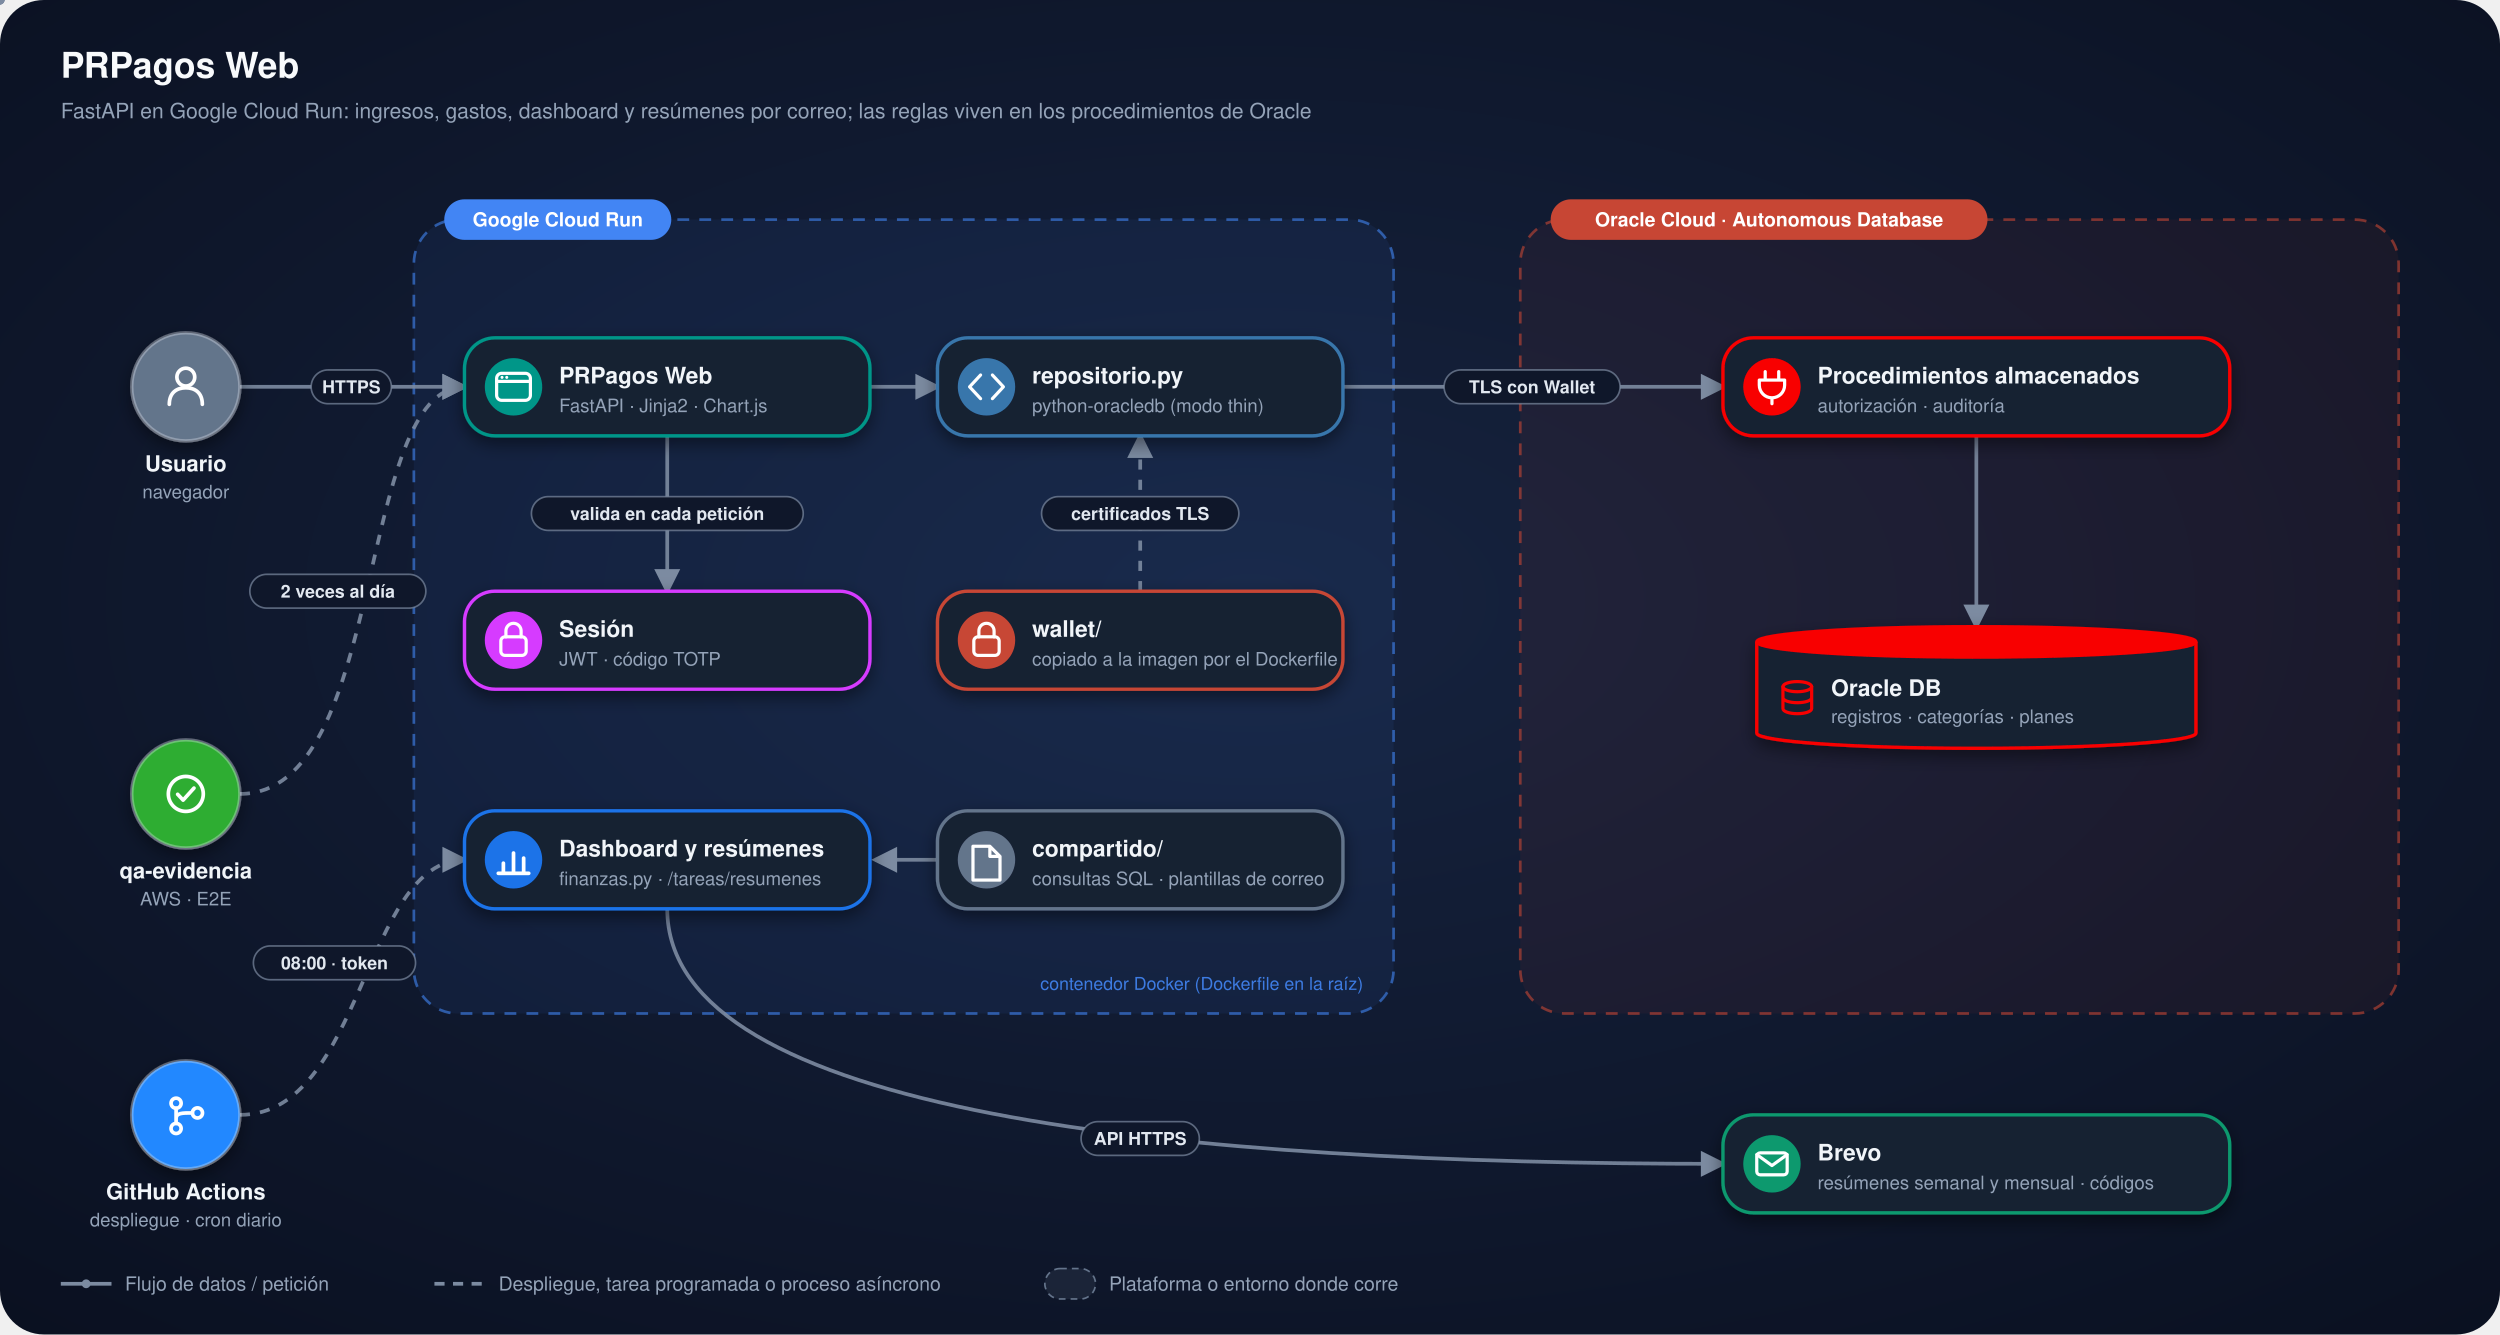
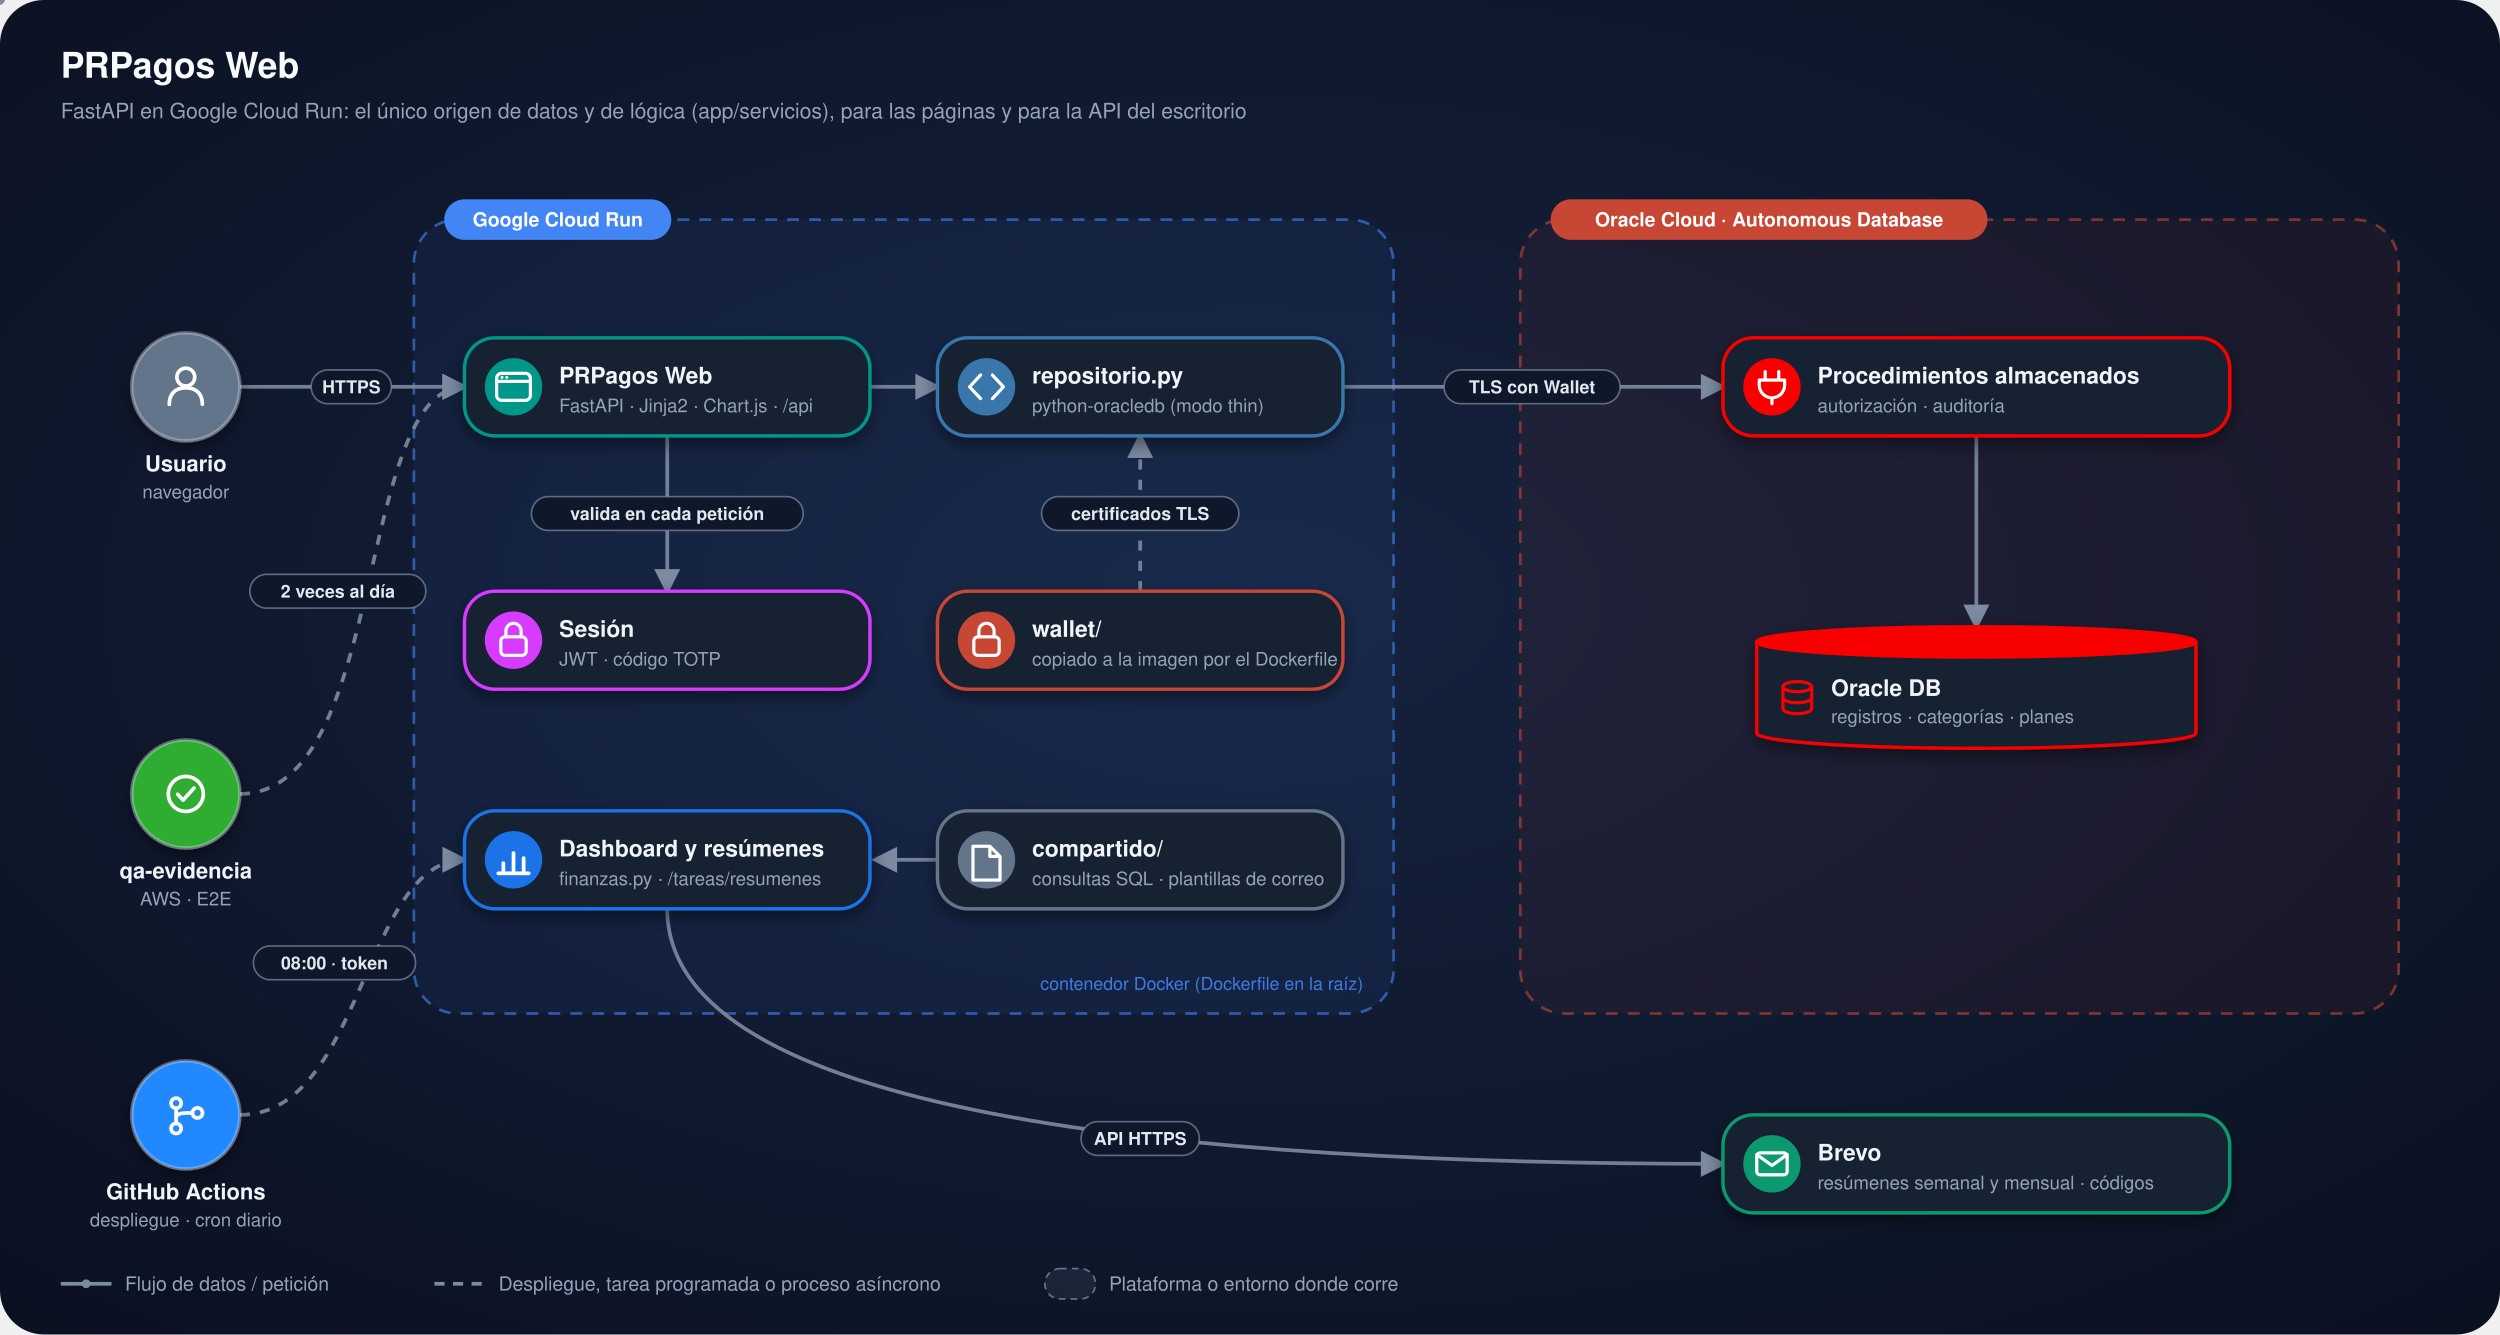
<svg xmlns="http://www.w3.org/2000/svg" viewBox="0 0 1480 790" width="1480" height="790" font-family="Segoe UI, -apple-system, BlinkMacSystemFont, Helvetica, Arial, sans-serif" role="img" aria-label="Arquitectura de PRPagos Web">
  <defs>
    <radialGradient id="bg" cx="50%" cy="45%" r="75%">
      <stop offset="0" stop-color="#16233F" />
      <stop offset="1" stop-color="#0A1020" />
    </radialGradient>
    <filter id="sh" x="-30%" y="-30%" width="160%" height="170%">
      <feDropShadow dx="0" dy="4" stdDeviation="5" flood-color="#000" flood-opacity=".45" />
    </filter>
    <marker id="a" viewBox="0 0 10 10" refX="8.5" refY="5" markerWidth="7" markerHeight="7" orient="auto-start-reverse">
      <path d="M0,0 L10,5 L0,10 z" fill="#7C8BA1" />
    </marker>
  </defs>
  <rect width="1480" height="790" rx="26" fill="url(#bg)" />
  <text x="36" y="46" font-size="21" font-weight="800" fill="#F8FAFC">PRPagos Web</text>
-   <text x="36" y="70" font-size="12.5" fill="#94A3B8">FastAPI en Google Cloud Run: ingresos, gastos, dashboard y resúmenes por correo; las reglas viven en los procedimientos de Oracle</text>
+   <text x="36" y="70" font-size="12.5" fill="#94A3B8">FastAPI en Google Cloud Run: el único origen de datos y de lógica (app/servicios), para las páginas y para la API del escritorio</text>
  <rect x="245" y="130" width="580" height="470" rx="26" fill="#4285F4" fill-opacity=".07" stroke="#4285F4" stroke-opacity=".6" stroke-width="1.6" stroke-dasharray="7 6" />
  <rect x="263" y="118" width="134.4" height="24" rx="12" fill="#4285F4" />
  <text x="330.2" y="134" text-anchor="middle" font-size="11.5" font-weight="700" fill="#FFFFFF">Google Cloud Run</text>
  <text x="807" y="586" text-anchor="end" font-size="10.5" fill="#4285F4" fill-opacity=".9">contenedor Docker (Dockerfile en la raíz)</text>
  <rect x="900" y="130" width="520" height="470" rx="26" fill="#C74634" fill-opacity=".07" stroke="#C74634" stroke-opacity=".6" stroke-width="1.6" stroke-dasharray="7 6" />
  <rect x="918" y="118" width="258.6" height="24" rx="12" fill="#C74634" />
  <text x="1047.3" y="134" text-anchor="middle" font-size="11.5" font-weight="700" fill="#FFFFFF">Oracle Cloud · Autonomous Database</text>
  <path d="M142.0,229.0 C200.0,229.0 220.0,229.0 275.0,229.0" fill="none" stroke="#7C8BA1" stroke-width="2.2" stroke-opacity=".9" marker-end="url(#a)" />
  <circle r="2.6" fill="#7C8BA1">
    <animateMotion dur="3.0s" repeatCount="indefinite" path="M142.0,229.0 C200.0,229.0 220.0,229.0 275.0,229.0" />
  </circle>
  <path d="M395.0,258.0 C395.0,290.0 395.0,318.0 395.0,350.0" fill="none" stroke="#7C8BA1" stroke-width="2.2" stroke-opacity=".9" marker-end="url(#a)" />
  <circle r="2.6" fill="#7C8BA1">
    <animateMotion dur="2.5s" repeatCount="indefinite" path="M395.0,258.0 C395.0,290.0 395.0,318.0 395.0,350.0" />
  </circle>
  <path d="M515.0,229.0 C530.0,229.0 540.0,229.0 555.0,229.0" fill="none" stroke="#7C8BA1" stroke-width="2.2" stroke-opacity=".9" marker-end="url(#a)" />
  <circle r="2.6" fill="#7C8BA1">
    <animateMotion dur="2.0s" repeatCount="indefinite" path="M515.0,229.0 C530.0,229.0 540.0,229.0 555.0,229.0" />
  </circle>
  <path d="M675.0,350.0 C675.0,320.0 675.0,290.0 675.0,258.0" fill="none" stroke="#7C8BA1" stroke-width="2.2" stroke-opacity=".9" stroke-dasharray="6 6" marker-end="url(#a)" />
  <path d="M795.0,229.0 C880.0,229.0 940.0,229.0 1020.0,229.0" fill="none" stroke="#7C8BA1" stroke-width="2.2" stroke-opacity=".9" marker-end="url(#a)" />
  <circle r="2.6" fill="#7C8BA1">
    <animateMotion dur="3.2s" repeatCount="indefinite" path="M795.0,229.0 C880.0,229.0 940.0,229.0 1020.0,229.0" />
  </circle>
  <path d="M1170.0,258.0 C1170.0,300.0 1170.0,330.0 1170.0,371.0" fill="none" stroke="#7C8BA1" stroke-width="2.2" stroke-opacity=".9" marker-end="url(#a)" />
  <circle r="2.6" fill="#7C8BA1">
    <animateMotion dur="2.7s" repeatCount="indefinite" path="M1170.0,258.0 C1170.0,300.0 1170.0,330.0 1170.0,371.0" />
  </circle>
  <path d="M142.0,470.0 C230.0,470.0 210.0,229.0 275.0,229.0" fill="none" stroke="#7C8BA1" stroke-width="2.2" stroke-opacity=".9" stroke-dasharray="6 6" marker-end="url(#a)" />
  <g filter="url(#sh)">
    <circle cx="110" cy="229" r="32" fill="#64748B" stroke="#E2E8F0" stroke-opacity=".35" stroke-width="2" />
    <g transform="translate(110,229) scale(1.15)">
      <circle cx="0" cy="-5" r="4.6" fill="none" stroke="#FFFFFF" stroke-width="1.9" stroke-linecap="round" stroke-linejoin="round" />
      <path d="M-8.5,9 c0,-6 3.8,-8.5 8.5,-8.5 s8.5,2.5 8.5,8.5" fill="none" stroke="#FFFFFF" stroke-width="1.9" stroke-linecap="round" stroke-linejoin="round" />
    </g>
  </g>
  <text x="110" y="279" text-anchor="middle" font-size="13" font-weight="700" fill="#F1F5F9">Usuario</text>
  <text x="110" y="295" text-anchor="middle" font-size="11" fill="#94A3B8">navegador</text>
  <g filter="url(#sh)">
    <circle cx="110" cy="470" r="32" fill="#2EAD33" stroke="#E2E8F0" stroke-opacity=".35" stroke-width="2" />
    <g transform="translate(110,470) scale(1.15)">
      <circle r="9" fill="none" stroke="#FFFFFF" stroke-width="1.9" stroke-linecap="round" stroke-linejoin="round" />
      <path d="M-4.2,0.2 l2.8,3 l5.6,-6.2" fill="none" stroke="#FFFFFF" stroke-width="1.9" stroke-linecap="round" stroke-linejoin="round" />
    </g>
  </g>
  <text x="110" y="520" text-anchor="middle" font-size="13" font-weight="700" fill="#F1F5F9">qa-evidencia</text>
  <text x="110" y="536" text-anchor="middle" font-size="11" fill="#94A3B8">AWS · E2E</text>
  <g filter="url(#sh)">
    <rect x="275" y="200" width="240" height="58" rx="18" fill="#162033" stroke="#009688" stroke-width="2" />
    <circle cx="304" cy="229" r="17" fill="#009688" />
    <g transform="translate(304,229)">
      <rect x="-10" y="-8" width="20" height="16" rx="3" fill="none" stroke="#FFFFFF" stroke-width="1.9" stroke-linecap="round" stroke-linejoin="round" />
      <path d="M-10,-3.2 h20" fill="none" stroke="#FFFFFF" stroke-width="1.9" stroke-linecap="round" stroke-linejoin="round" />
      <circle cx="-6.8" cy="-5.6" r=".9" fill="#FFFFFF" />
      <circle cx="-4" cy="-5.6" r=".9" fill="#FFFFFF" />
    </g>
  </g>
  <text x="331" y="227" font-size="13.5" font-weight="700" fill="#F1F5F9">PRPagos Web</text>
-   <text x="331" y="244" font-size="11" fill="#94A3B8">FastAPI · Jinja2 · Chart.js</text>
+   <text x="331" y="244" font-size="11" fill="#94A3B8">FastAPI · Jinja2 · Chart.js · /api</text>
  <g filter="url(#sh)">
    <rect x="275" y="350" width="240" height="58" rx="18" fill="#162033" stroke="#D63AFF" stroke-width="2" />
    <circle cx="304" cy="379" r="17" fill="#D63AFF" />
    <g transform="translate(304,379)">
      <rect x="-7.5" y="-2" width="15" height="11" rx="2.5" fill="none" stroke="#FFFFFF" stroke-width="1.9" stroke-linecap="round" stroke-linejoin="round" />
      <path d="M-4.5,-2 v-3.5 a4.5,4.5 0 0 1 9,0 v3.5" fill="none" stroke="#FFFFFF" stroke-width="1.9" stroke-linecap="round" stroke-linejoin="round" />
    </g>
  </g>
  <text x="331" y="377" font-size="13.5" font-weight="700" fill="#F1F5F9">Sesión</text>
  <text x="331" y="394" font-size="11" fill="#94A3B8">JWT · código TOTP</text>
  <g filter="url(#sh)">
    <rect x="555" y="200" width="240" height="58" rx="18" fill="#162033" stroke="#3776AB" stroke-width="2" />
    <circle cx="584" cy="229" r="17" fill="#3776AB" />
    <g transform="translate(584,229)">
      <path d="M-3.5,-7 L-10,0 L-3.5,7 M3.5,-7 L10,0 L3.5,7" fill="none" stroke="#FFFFFF" stroke-width="1.9" stroke-linecap="round" stroke-linejoin="round" />
    </g>
  </g>
  <text x="611" y="227" font-size="13.5" font-weight="700" fill="#F1F5F9">repositorio.py</text>
  <text x="611" y="244" font-size="11" fill="#94A3B8">python-oracledb (modo thin)</text>
  <g filter="url(#sh)">
    <rect x="555" y="350" width="240" height="58" rx="18" fill="#162033" stroke="#C74634" stroke-width="2" />
    <circle cx="584" cy="379" r="17" fill="#C74634" />
    <g transform="translate(584,379)">
      <rect x="-7.5" y="-2" width="15" height="11" rx="2.5" fill="none" stroke="#FFFFFF" stroke-width="1.9" stroke-linecap="round" stroke-linejoin="round" />
      <path d="M-4.5,-2 v-3.5 a4.5,4.5 0 0 1 9,0 v3.5" fill="none" stroke="#FFFFFF" stroke-width="1.9" stroke-linecap="round" stroke-linejoin="round" />
    </g>
  </g>
  <text x="611" y="377" font-size="13.5" font-weight="700" fill="#F1F5F9">wallet/</text>
  <text x="611" y="394" font-size="11" fill="#94A3B8">copiado a la imagen por el Dockerfile</text>
  <g filter="url(#sh)">
    <rect x="1020" y="200" width="300" height="58" rx="18" fill="#162033" stroke="#F80000" stroke-width="2" />
    <circle cx="1049" cy="229" r="17" fill="#F80000" />
    <g transform="translate(1049,229)">
      <path d="M-4,-9 v5 M4,-9 v5 M-7.5,-4 h15 v3 a7.5,7.5 0 0 1 -15,0 z M0,6.5 v3.5" fill="none" stroke="#FFFFFF" stroke-width="1.9" stroke-linecap="round" stroke-linejoin="round" />
    </g>
  </g>
  <text x="1076" y="227" font-size="13.5" font-weight="700" fill="#F1F5F9">Procedimientos almacenados</text>
  <text x="1076" y="244" font-size="11" fill="#94A3B8">autorización · auditoría</text>
  <g filter="url(#sh)">
    <path d="M1040,380 v54 a130.0,9 0 0 0 260,0 v-54" fill="#162033" stroke="#F80000" stroke-width="2" />
    <ellipse cx="1170.0" cy="380" rx="130.0" ry="9" fill="#F80000" stroke="#F80000" stroke-width="2" />
  </g>
  <g transform="translate(1064,413)">
    <ellipse cx="0" cy="-6.5" rx="8.5" ry="3" fill="none" stroke="#F80000" stroke-width="1.9" stroke-linecap="round" stroke-linejoin="round" />
    <path d="M-8.5,-6.5 v13 c0,1.7 3.8,3 8.5,3 s8.5,-1.3 8.5,-3 v-13 M-8.5,0 c0,1.7 3.8,3 8.5,3 s8.5,-1.3 8.5,-3" fill="none" stroke="#F80000" stroke-width="1.9" stroke-linecap="round" stroke-linejoin="round" />
  </g>
  <text x="1084" y="412" font-size="13.5" font-weight="700" fill="#F1F5F9">Oracle DB</text>
  <text x="1084" y="428" font-size="11" fill="#94A3B8">registros · categorías · planes</text>
  <rect x="184.2" y="219.0" width="47.5" height="20" rx="10" fill="#0F172A" stroke="#7C8BA1" stroke-opacity=".7" />
  <text x="208.0" y="232.8" text-anchor="middle" font-size="10.5" font-weight="600" fill="#E2E8F0">HTTPS</text>
  <rect x="854.9" y="219.0" width="104.2" height="20" rx="10" fill="#0F172A" stroke="#7C8BA1" stroke-opacity=".7" />
  <text x="907.0" y="232.8" text-anchor="middle" font-size="10.5" font-weight="600" fill="#E2E8F0">TLS con Wallet</text>
  <rect x="314.6" y="294.0" width="160.9" height="20" rx="10" fill="#0F172A" stroke="#7C8BA1" stroke-opacity=".7" />
  <text x="395.0" y="307.8" text-anchor="middle" font-size="10.5" font-weight="600" fill="#E2E8F0">valida en cada petición</text>
  <rect x="616.6" y="294.0" width="116.8" height="20" rx="10" fill="#0F172A" stroke="#7C8BA1" stroke-opacity=".7" />
  <text x="675.0" y="307.8" text-anchor="middle" font-size="10.5" font-weight="600" fill="#E2E8F0">certificados TLS</text>
  <rect x="147.9" y="340.0" width="104.2" height="20" rx="10" fill="#0F172A" stroke="#7C8BA1" stroke-opacity=".7" />
  <text x="200.0" y="353.8" text-anchor="middle" font-size="10.5" font-weight="600" fill="#E2E8F0">2 veces al día</text>
  <path d="M142.0,660.0 C215.0,660.0 215.0,509.0 275.0,509.0" fill="none" stroke="#7C8BA1" stroke-width="2.2" stroke-opacity=".9" stroke-dasharray="6 6" marker-end="url(#a)" />
  <path d="M395.0,538.0 C395.0,660.0 700.0,689.0 1020.0,689.0" fill="none" stroke="#7C8BA1" stroke-width="2.2" stroke-opacity=".9" marker-end="url(#a)" />
  <circle r="2.6" fill="#7C8BA1">
    <animateMotion dur="3.6s" repeatCount="indefinite" path="M395.0,538.0 C395.0,660.0 700.0,689.0 1020.0,689.0" />
  </circle>
  <path d="M555.0,509.0 C540.0,509.0 530.0,509.0 518.0,509.0" fill="none" stroke="#7C8BA1" stroke-width="2.2" stroke-opacity=".9" marker-end="url(#a)" />
  <g filter="url(#sh)">
    <rect x="275" y="480" width="240" height="58" rx="18" fill="#162033" stroke="#1A73E8" stroke-width="2" />
    <circle cx="304" cy="509" r="17" fill="#1A73E8" />
    <g transform="translate(304,509)">
      <path d="M-9,8 h18 M-6,8 v-6 M0,8 v-12 M6,8 v-9" fill="none" stroke="#FFFFFF" stroke-width="2.2" stroke-linecap="round" />
    </g>
  </g>
  <text x="331" y="507" font-size="13.5" font-weight="700" fill="#F1F5F9">Dashboard y resúmenes</text>
  <text x="331" y="524" font-size="11" fill="#94A3B8">finanzas.py · /tareas/resumenes</text>
  <g filter="url(#sh)">
    <rect x="555" y="480" width="240" height="58" rx="18" fill="#162033" stroke="#64748B" stroke-width="2" />
    <circle cx="584" cy="509" r="17" fill="#64748B" />
    <g transform="translate(584,509)">
      <path d="M-8,-8 h10 l6,6 v14 h-16 z M2,-8 v6 h6" fill="none" stroke="#FFFFFF" stroke-width="1.9" stroke-linejoin="round" />
    </g>
  </g>
  <text x="611" y="507" font-size="13.5" font-weight="700" fill="#F1F5F9">compartido/</text>
  <text x="611" y="524" font-size="11" fill="#94A3B8">consultas SQL · plantillas de correo</text>
  <g filter="url(#sh)">
    <circle cx="110" cy="660" r="32" fill="#2088FF" stroke="#E2E8F0" stroke-opacity=".35" stroke-width="2" />
    <g transform="translate(110,660) scale(1.15)">
      <circle cx="-5" cy="-6" r="2.6" fill="none" stroke="#FFFFFF" stroke-width="1.9" />
      <circle cx="-5" cy="7" r="2.6" fill="none" stroke="#FFFFFF" stroke-width="1.9" />
      <circle cx="6" cy="-1" r="2.6" fill="none" stroke="#FFFFFF" stroke-width="1.9" />
      <path d="M-5,-3.4 v7.8 M-5,2 c0,-3 3,-3 8.4,-3" fill="none" stroke="#FFFFFF" stroke-width="1.9" stroke-linecap="round" />
    </g>
  </g>
  <text x="110" y="710" text-anchor="middle" font-size="13" font-weight="700" fill="#F1F5F9">GitHub Actions</text>
  <text x="110" y="726" text-anchor="middle" font-size="11" fill="#94A3B8">despliegue · cron diario</text>
  <g filter="url(#sh)">
    <rect x="1020" y="660" width="300" height="58" rx="18" fill="#162033" stroke="#0B996E" stroke-width="2" />
    <circle cx="1049" cy="689" r="17" fill="#0B996E" />
    <g transform="translate(1049,689)">
      <rect x="-9" y="-6.5" width="18" height="13" rx="2" fill="none" stroke="#FFFFFF" stroke-width="1.9" stroke-linejoin="round" />
      <path d="M-9,-5.5 l9,6.5 l9,-6.5" fill="none" stroke="#FFFFFF" stroke-width="1.9" stroke-linecap="round" stroke-linejoin="round" />
    </g>
  </g>
  <text x="1076" y="687" font-size="13.5" font-weight="700" fill="#F1F5F9">Brevo</text>
  <text x="1076" y="704" font-size="11" fill="#94A3B8">resúmenes semanal y mensual · códigos</text>
  <rect x="150.0" y="560.0" width="96.0" height="20" rx="10" fill="#0F172A" stroke="#7C8BA1" stroke-opacity=".7" />
  <text x="198.0" y="573.8" text-anchor="middle" font-size="10.5" font-weight="600" fill="#E2E8F0">08:00 · token</text>
  <rect x="640.0" y="664.0" width="70.0" height="20" rx="10" fill="#0F172A" stroke="#7C8BA1" stroke-opacity=".7" />
  <text x="675.0" y="677.8" text-anchor="middle" font-size="10.5" font-weight="600" fill="#E2E8F0">API HTTPS</text>
  <path d="M36,760 h30" stroke="#7C8BA1" stroke-width="2.2" />
  <circle cx="51" cy="760" r="2.6" fill="#7C8BA1" />
  <text x="74" y="764" font-size="11.5" fill="#94A3B8">Flujo de datos / petición</text>
  <path d="M257.18,760 h30" stroke="#7C8BA1" stroke-width="2.2" stroke-dasharray="6 5" />
  <text x="295.18" y="764" font-size="11.5" fill="#94A3B8">Despliegue, tarea programada o proceso asíncrono</text>
  <rect x="618.55" y="751" width="30" height="18" rx="9" fill="#64748B" fill-opacity=".15" stroke="#64748B" stroke-dasharray="4 3" />
  <text x="656.55" y="764" font-size="11.5" fill="#94A3B8">Plataforma o entorno donde corre</text>
</svg>
